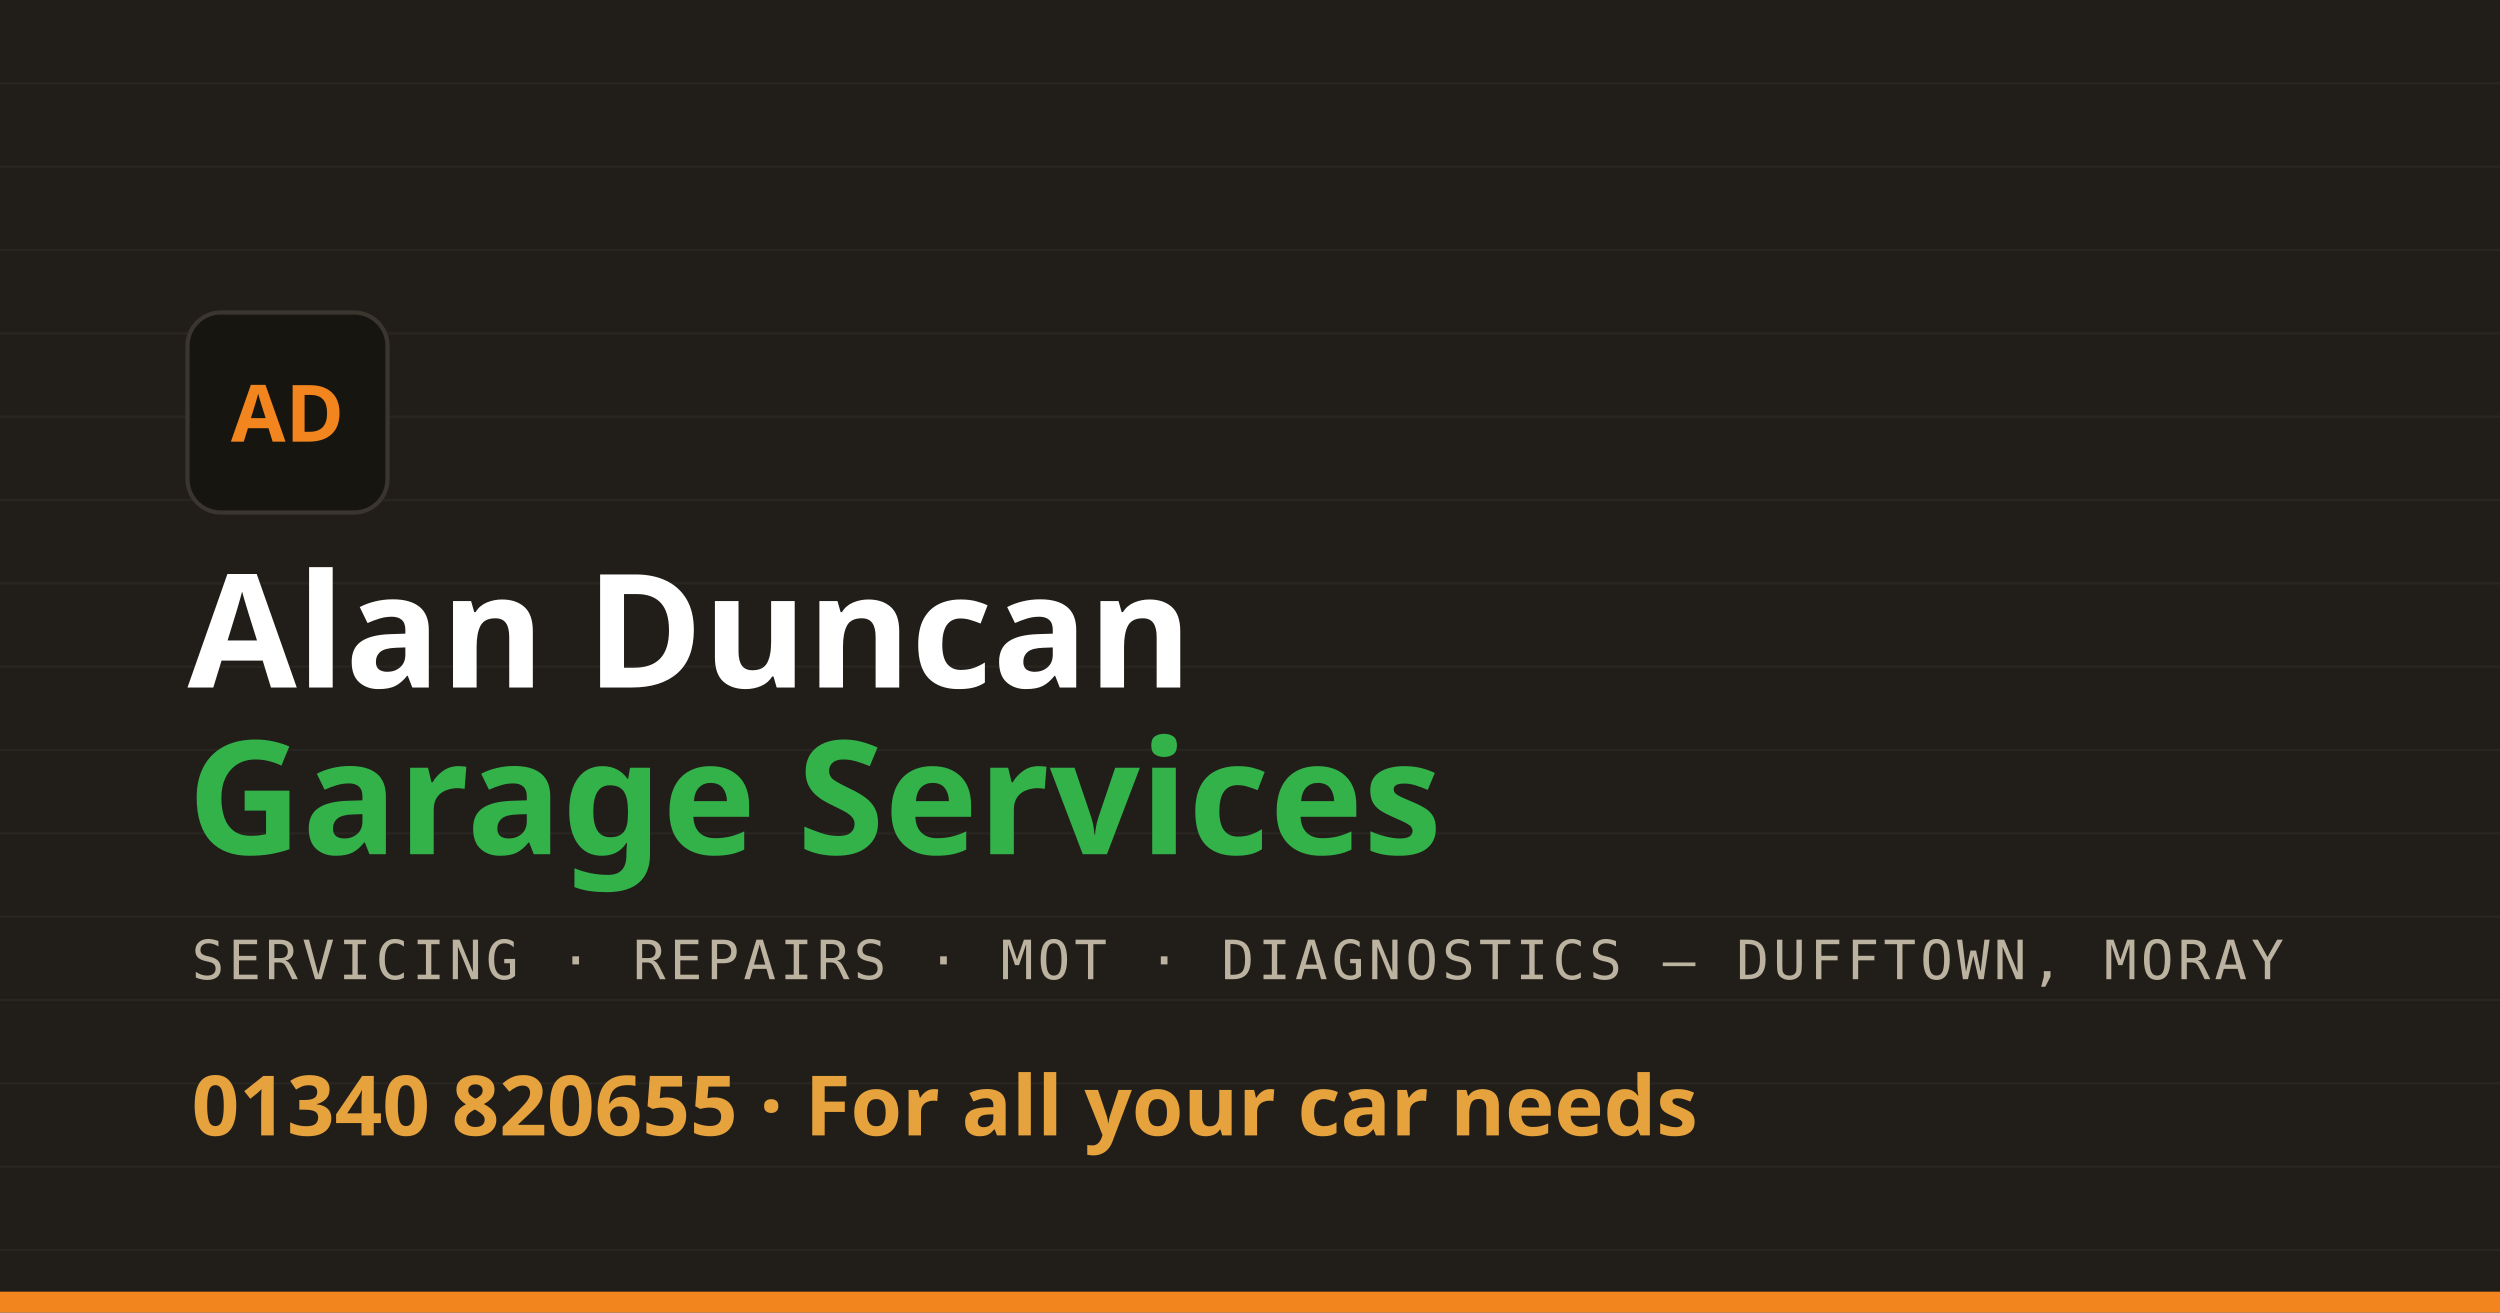
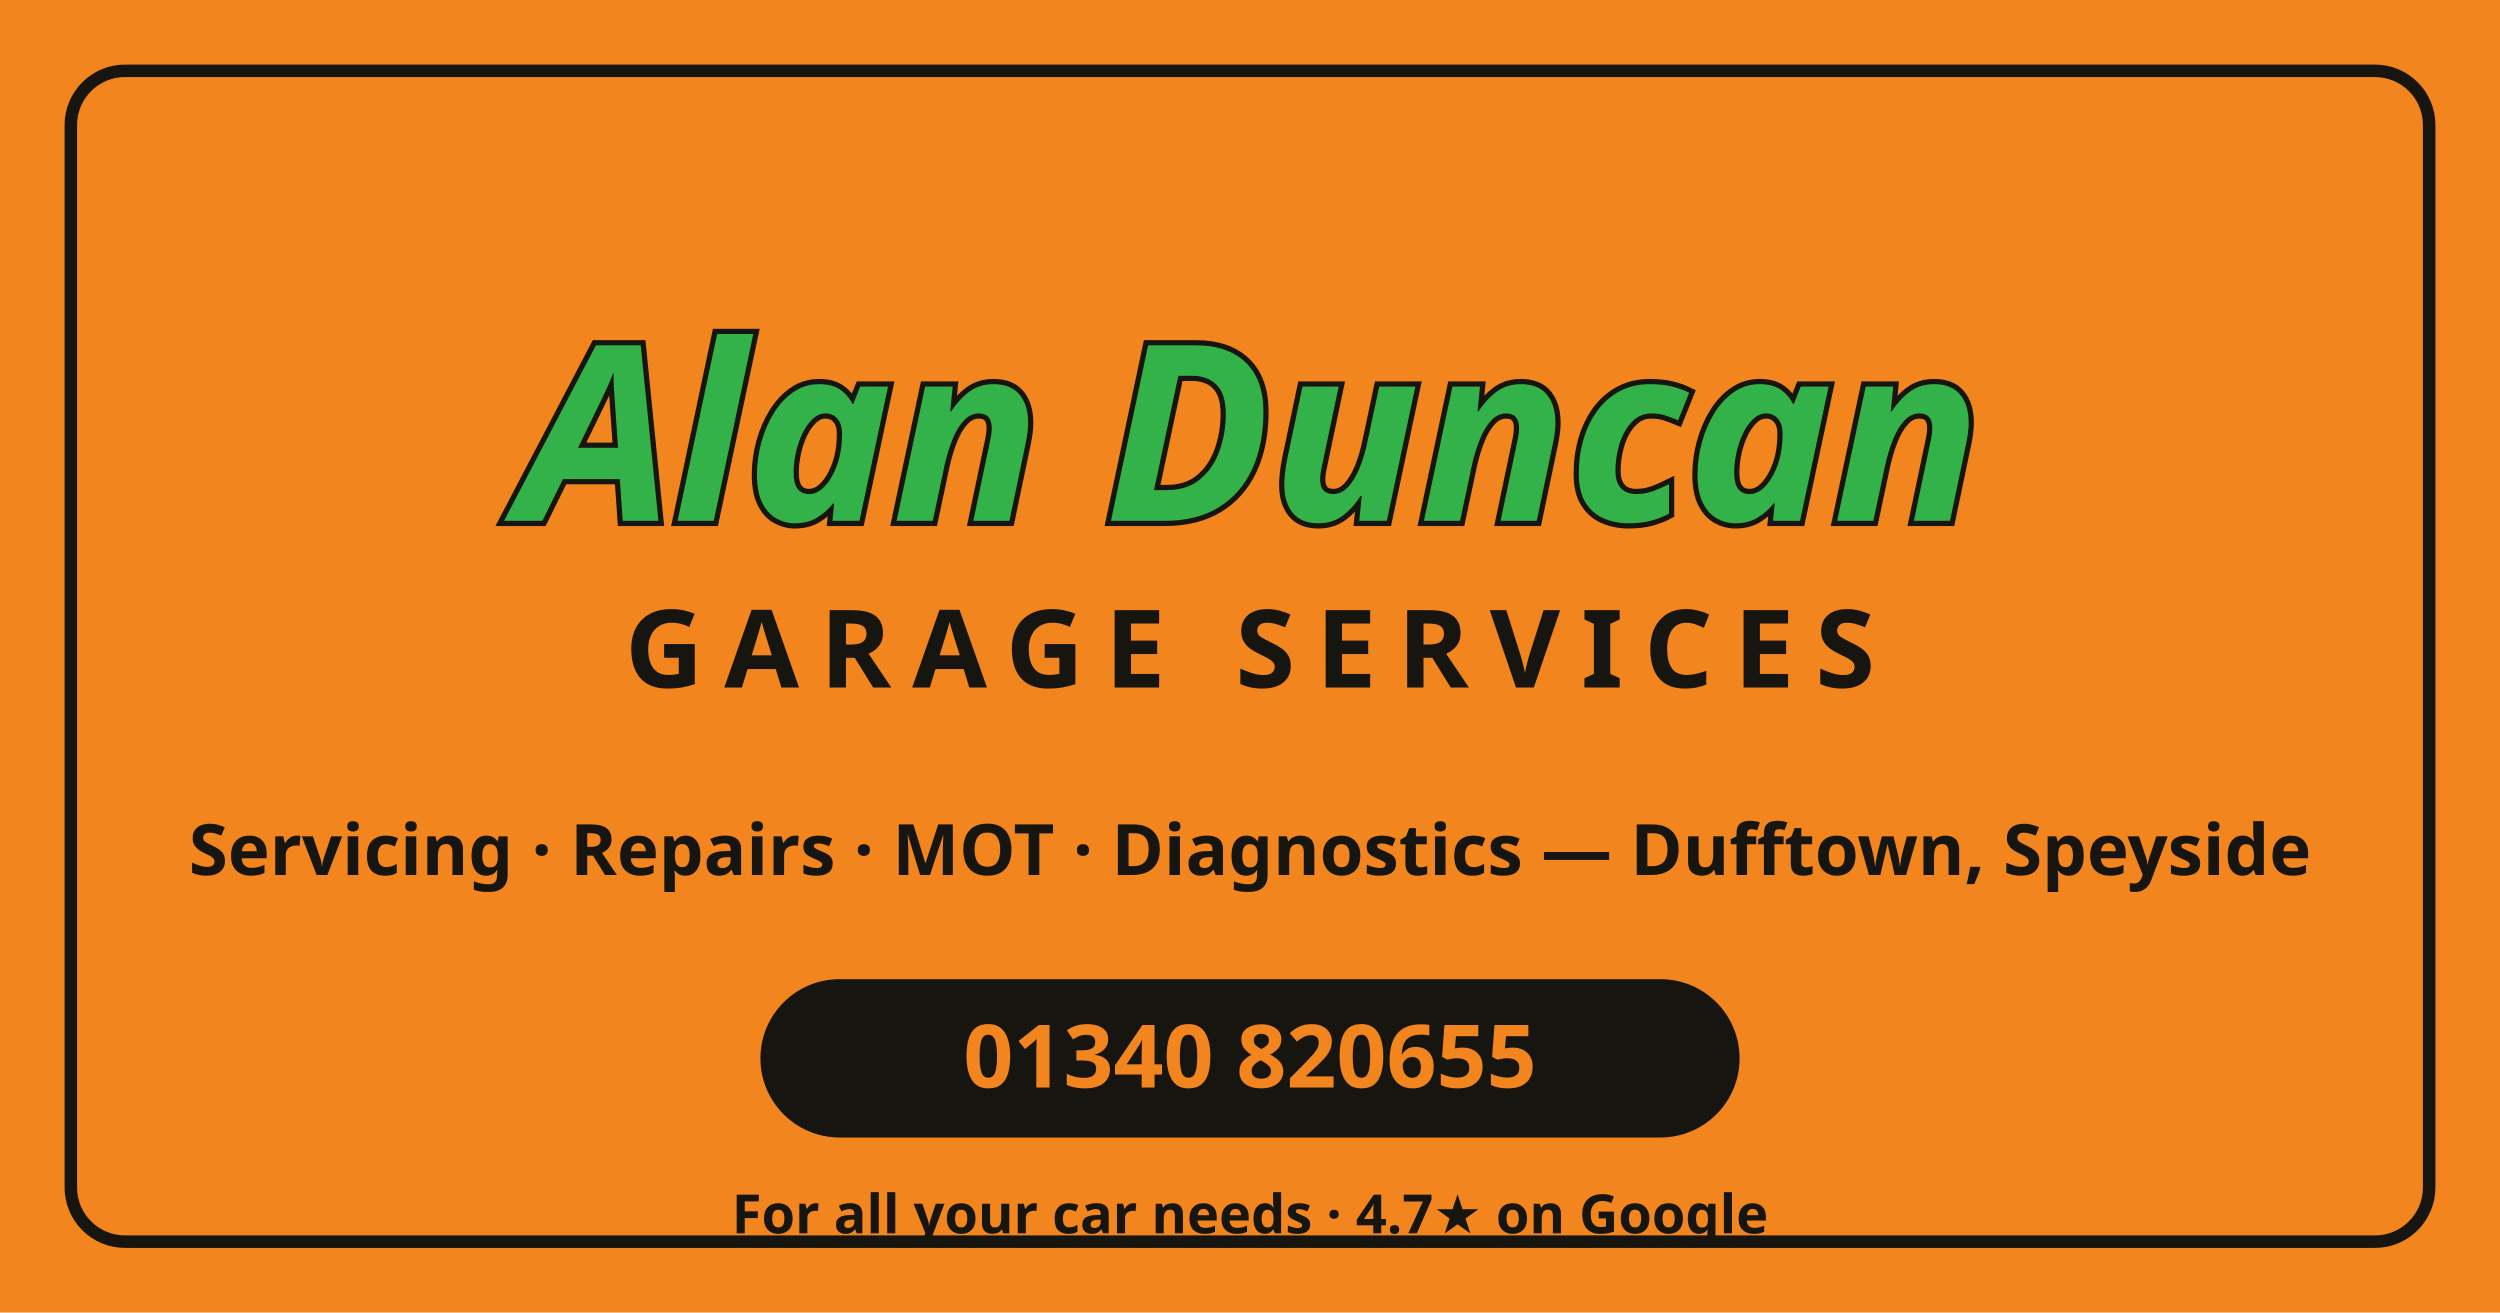
- <svg xmlns="http://www.w3.org/2000/svg" viewBox="0 0 1200 630" width="1200" height="630">
-   <rect width="1200" height="630" fill="#211E1A" />
-   <g stroke="#3A352E" stroke-width="1">
-     <path d="M0 40H1200M0 80H1200M0 120H1200M0 160H1200M0 200H1200M0 240H1200M0 280H1200M0 320H1200M0 360H1200M0 400H1200M0 440H1200M0 480H1200M0 520H1200M0 560H1200M0 600H1200" opacity="0.35" />
+ <svg xmlns="http://www.w3.org/2000/svg" viewBox="0 0 1200 630" width="1200" height="630" font-family="Archivo, system-ui, sans-serif">
+   <rect width="1200" height="630" fill="#F2851E" />
+   <rect x="34" y="34" width="1132" height="562" rx="26" fill="none" stroke="#17150F" stroke-width="6" />
+   <text x="600" y="250" text-anchor="middle" font-size="118" font-weight="900" fill="#34B24A" stroke="#17150F" stroke-width="5" paint-order="stroke" font-style="italic">Alan Duncan</text>
+   <text x="600" y="330" text-anchor="middle" font-size="52" font-weight="900" letter-spacing="10" fill="#17150F">GARAGE SERVICES</text>
+   <text x="600" y="420" text-anchor="middle" font-size="34" font-weight="600" fill="#17150F">Servicing · Repairs · MOT · Diagnostics — Dufftown, Speyside</text>
+   <g transform="translate(600 470)">
+     <rect x="-235" y="0" width="470" height="76" rx="38" fill="#17150F" />
+     <text x="0" y="52" text-anchor="middle" font-size="42" font-weight="800" fill="#F2851E">01340 820655</text>
  </g>
-   <rect x="0" y="620" width="1200" height="10" fill="#F2851E" />
-   <g transform="translate(90 150)">
-     <rect width="96" height="96" rx="16" fill="#17150F" stroke="#3A352E" stroke-width="2" />
-     <text x="48" y="62" font-family="Archivo, system-ui, sans-serif" font-size="38" font-weight="800" fill="#F2851E" text-anchor="middle">AD</text>
-   </g>
-   <text x="90" y="330" font-family="Archivo, system-ui, sans-serif" font-size="76" font-weight="800" fill="#ffffff">Alan Duncan</text>
-   <text x="90" y="410" font-family="Archivo, system-ui, sans-serif" font-size="76" font-weight="800" fill="#33B24A">Garage Services</text>
-   <text x="92" y="470" font-family="monospace" font-size="26" fill="#BCB2A0" letter-spacing="2">SERVICING · REPAIRS · MOT · DIAGNOSTICS — DUFFTOWN, MORAY</text>
-   <text x="92" y="545" font-family="Archivo, system-ui, sans-serif" font-size="40" font-weight="700" fill="#E6A23C">01340 820655 · For all your car needs</text>
+   <text x="600" y="592" text-anchor="middle" font-size="26" font-weight="700" fill="#17150F">For all your car needs · 4.7★ on Google</text>
</svg>
